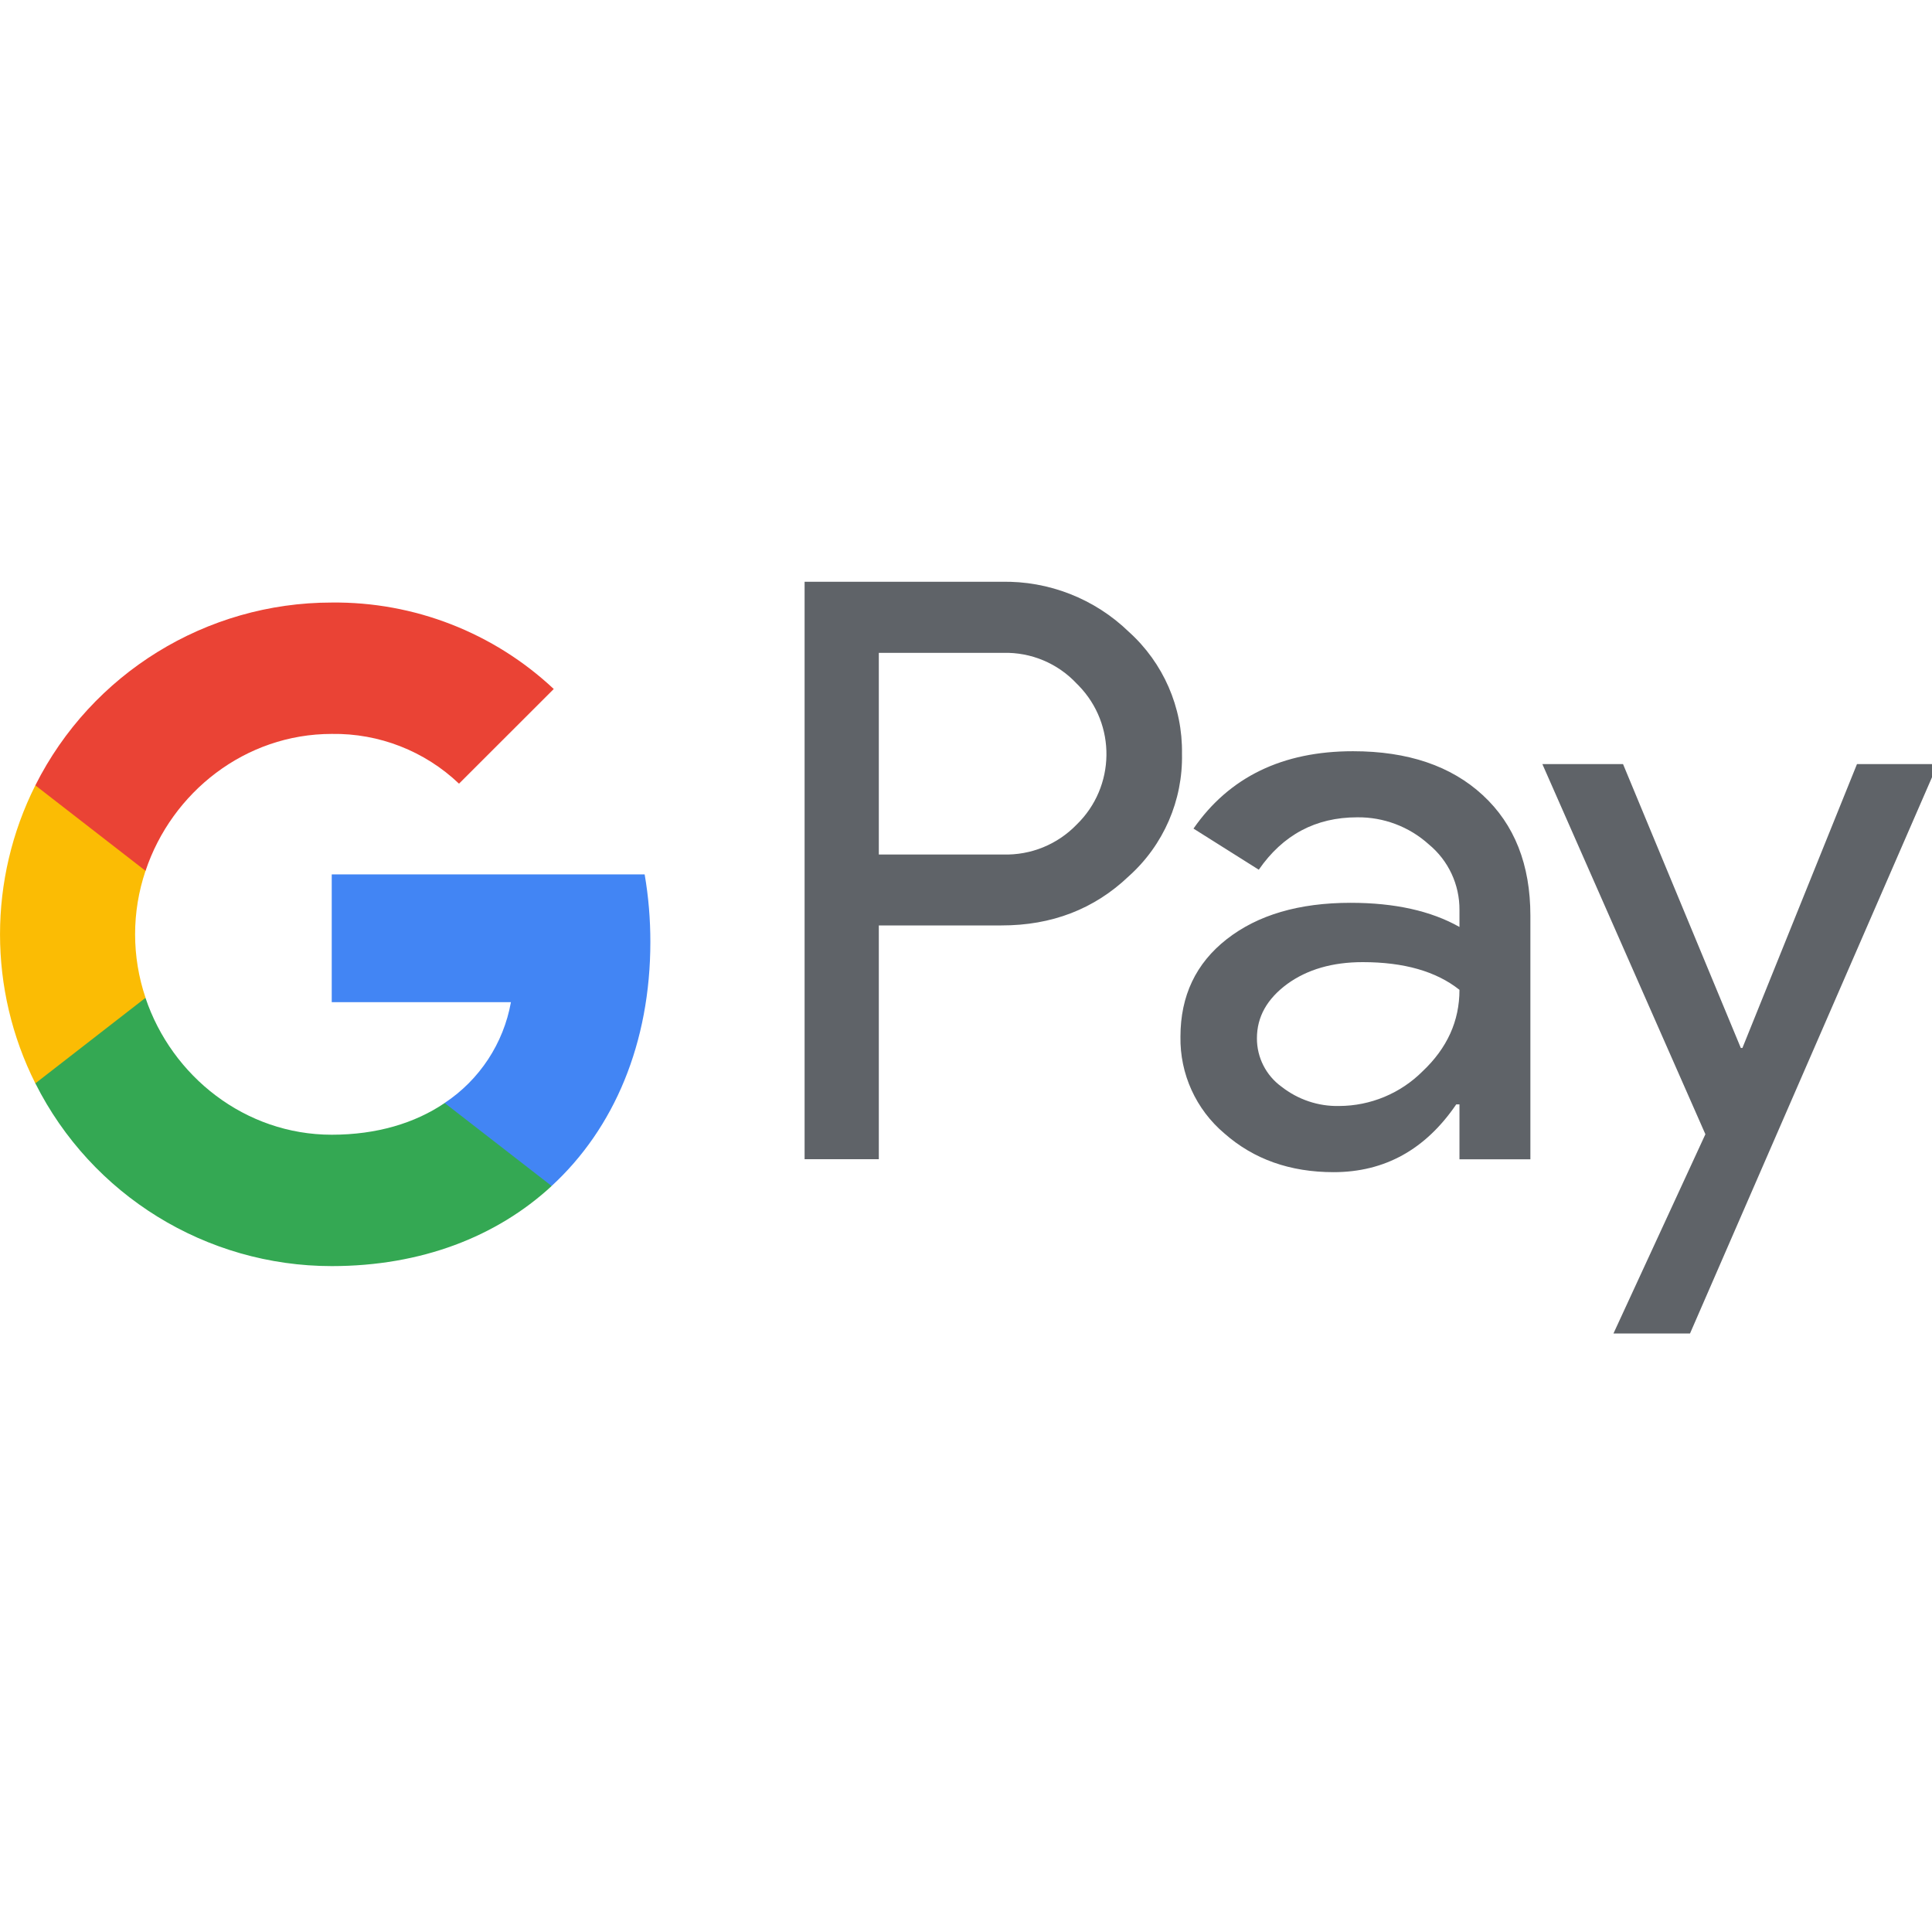
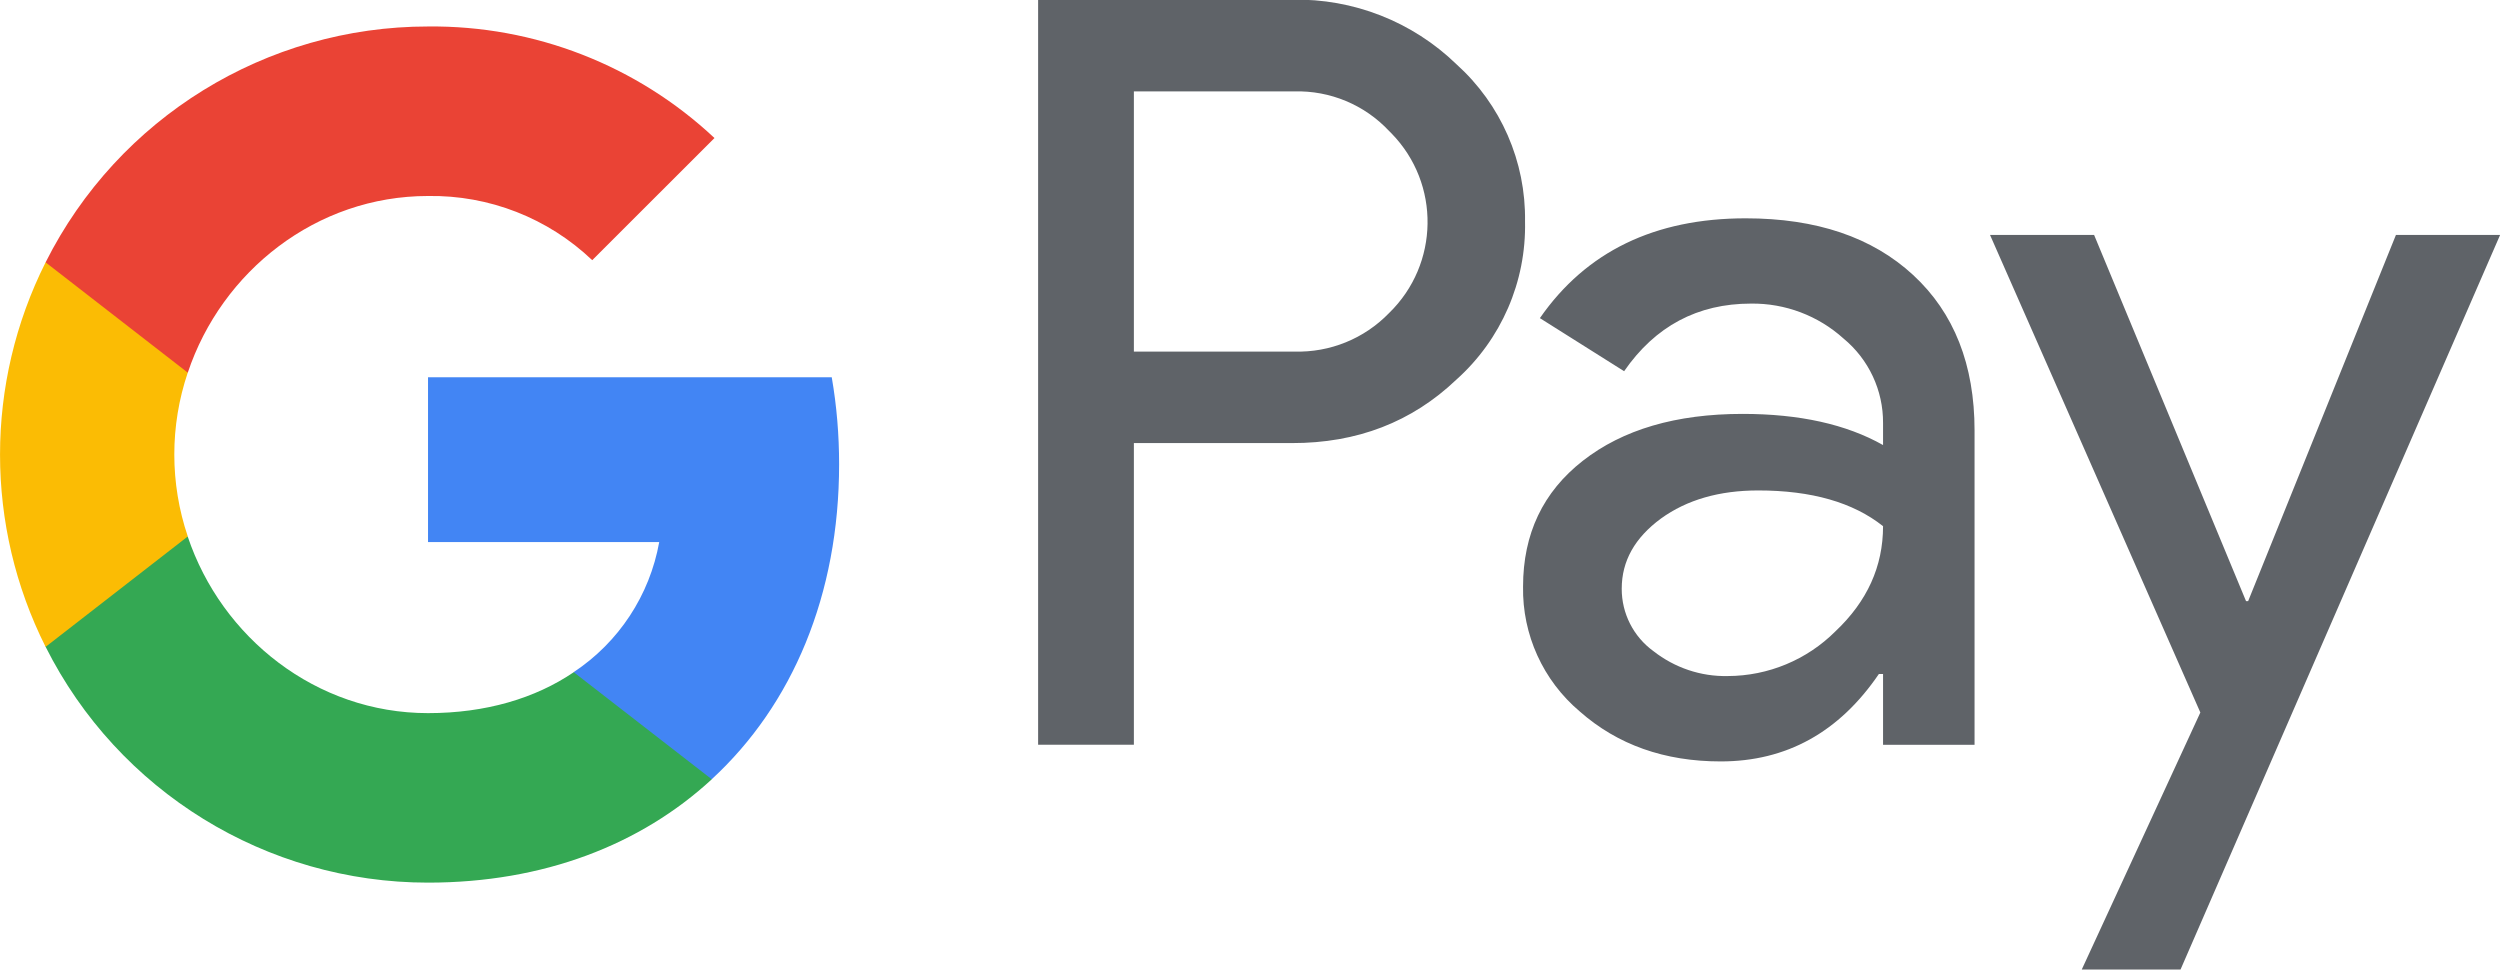
- <svg xmlns="http://www.w3.org/2000/svg" viewBox="0 0 24 24" id="google-pay">
+ <svg xmlns="http://www.w3.org/2000/svg" id="google-pay" viewBox="0 7.23 24.07 9.34">
  <path fill="#5F6368" d="M10.917 11.496V14.4h-.922V7.227h2.444a2.206 2.206 0 0 1 1.583.621c.429.386.67.938.661 1.514a1.985 1.985 0 0 1-.661 1.523c-.428.408-.956.612-1.583.611h-1.522zm0-3.386v2.505h1.545c.343.01.673-.124.912-.371.484-.47.496-1.245.024-1.729l-.024-.024a1.204 1.204 0 0 0-.912-.381h-1.545zm5.89 1.222c.682 0 1.219.182 1.613.546.394.364.591.864.591 1.497v3.026h-.881v-.682h-.04c-.382.561-.89.842-1.523.842-.541 0-.993-.16-1.357-.481a1.538 1.538 0 0 1-.546-1.202c0-.508.192-.912.576-1.212.384-.3.896-.451 1.538-.451.547 0 .998.1 1.352.3v-.211a1.046 1.046 0 0 0-.381-.815 1.304 1.304 0 0 0-.89-.336c-.514 0-.922.217-1.222.651l-.811-.511c.445-.641 1.106-.961 1.981-.961zm-1.193 3.566a.739.739 0 0 0 .305.601c.204.16.457.246.716.24a1.472 1.472 0 0 0 1.037-.431c.305-.288.458-.624.458-1.012-.288-.229-.688-.344-1.202-.344-.374 0-.687.09-.937.271-.251.185-.377.408-.377.675zm8.457-3.406-3.077 7.073h-.951l1.142-2.475-2.025-4.598h1.002l1.463 3.526h.02l1.423-3.526h1.003z" />
  <path fill="#4285F4" d="M8.079 11.7c0-.281-.023-.561-.071-.838H4.121v1.587h2.226a1.905 1.905 0 0 1-.823 1.252v1.031h1.329c.778-.716 1.226-1.777 1.226-3.032z" />
  <path fill="#34A853" d="M4.121 15.728c1.112 0 2.049-.365 2.732-.995l-1.329-1.031c-.37.251-.846.394-1.403.394-1.075 0-1.987-.725-2.314-1.701H.439v1.062a4.12 4.12 0 0 0 3.682 2.271z" />
  <path fill="#FBBC04" d="M1.808 12.395a2.464 2.464 0 0 1 0-1.578V9.756H.439a4.124 4.124 0 0 0 0 3.702l1.369-1.063z" />
  <path fill="#EA4335" d="M4.121 9.117a2.24 2.24 0 0 1 1.581.618l1.177-1.176a3.968 3.968 0 0 0-2.758-1.074A4.12 4.12 0 0 0 .439 9.756l1.369 1.062c.326-.977 1.238-1.701 2.313-1.701z" />
</svg>
